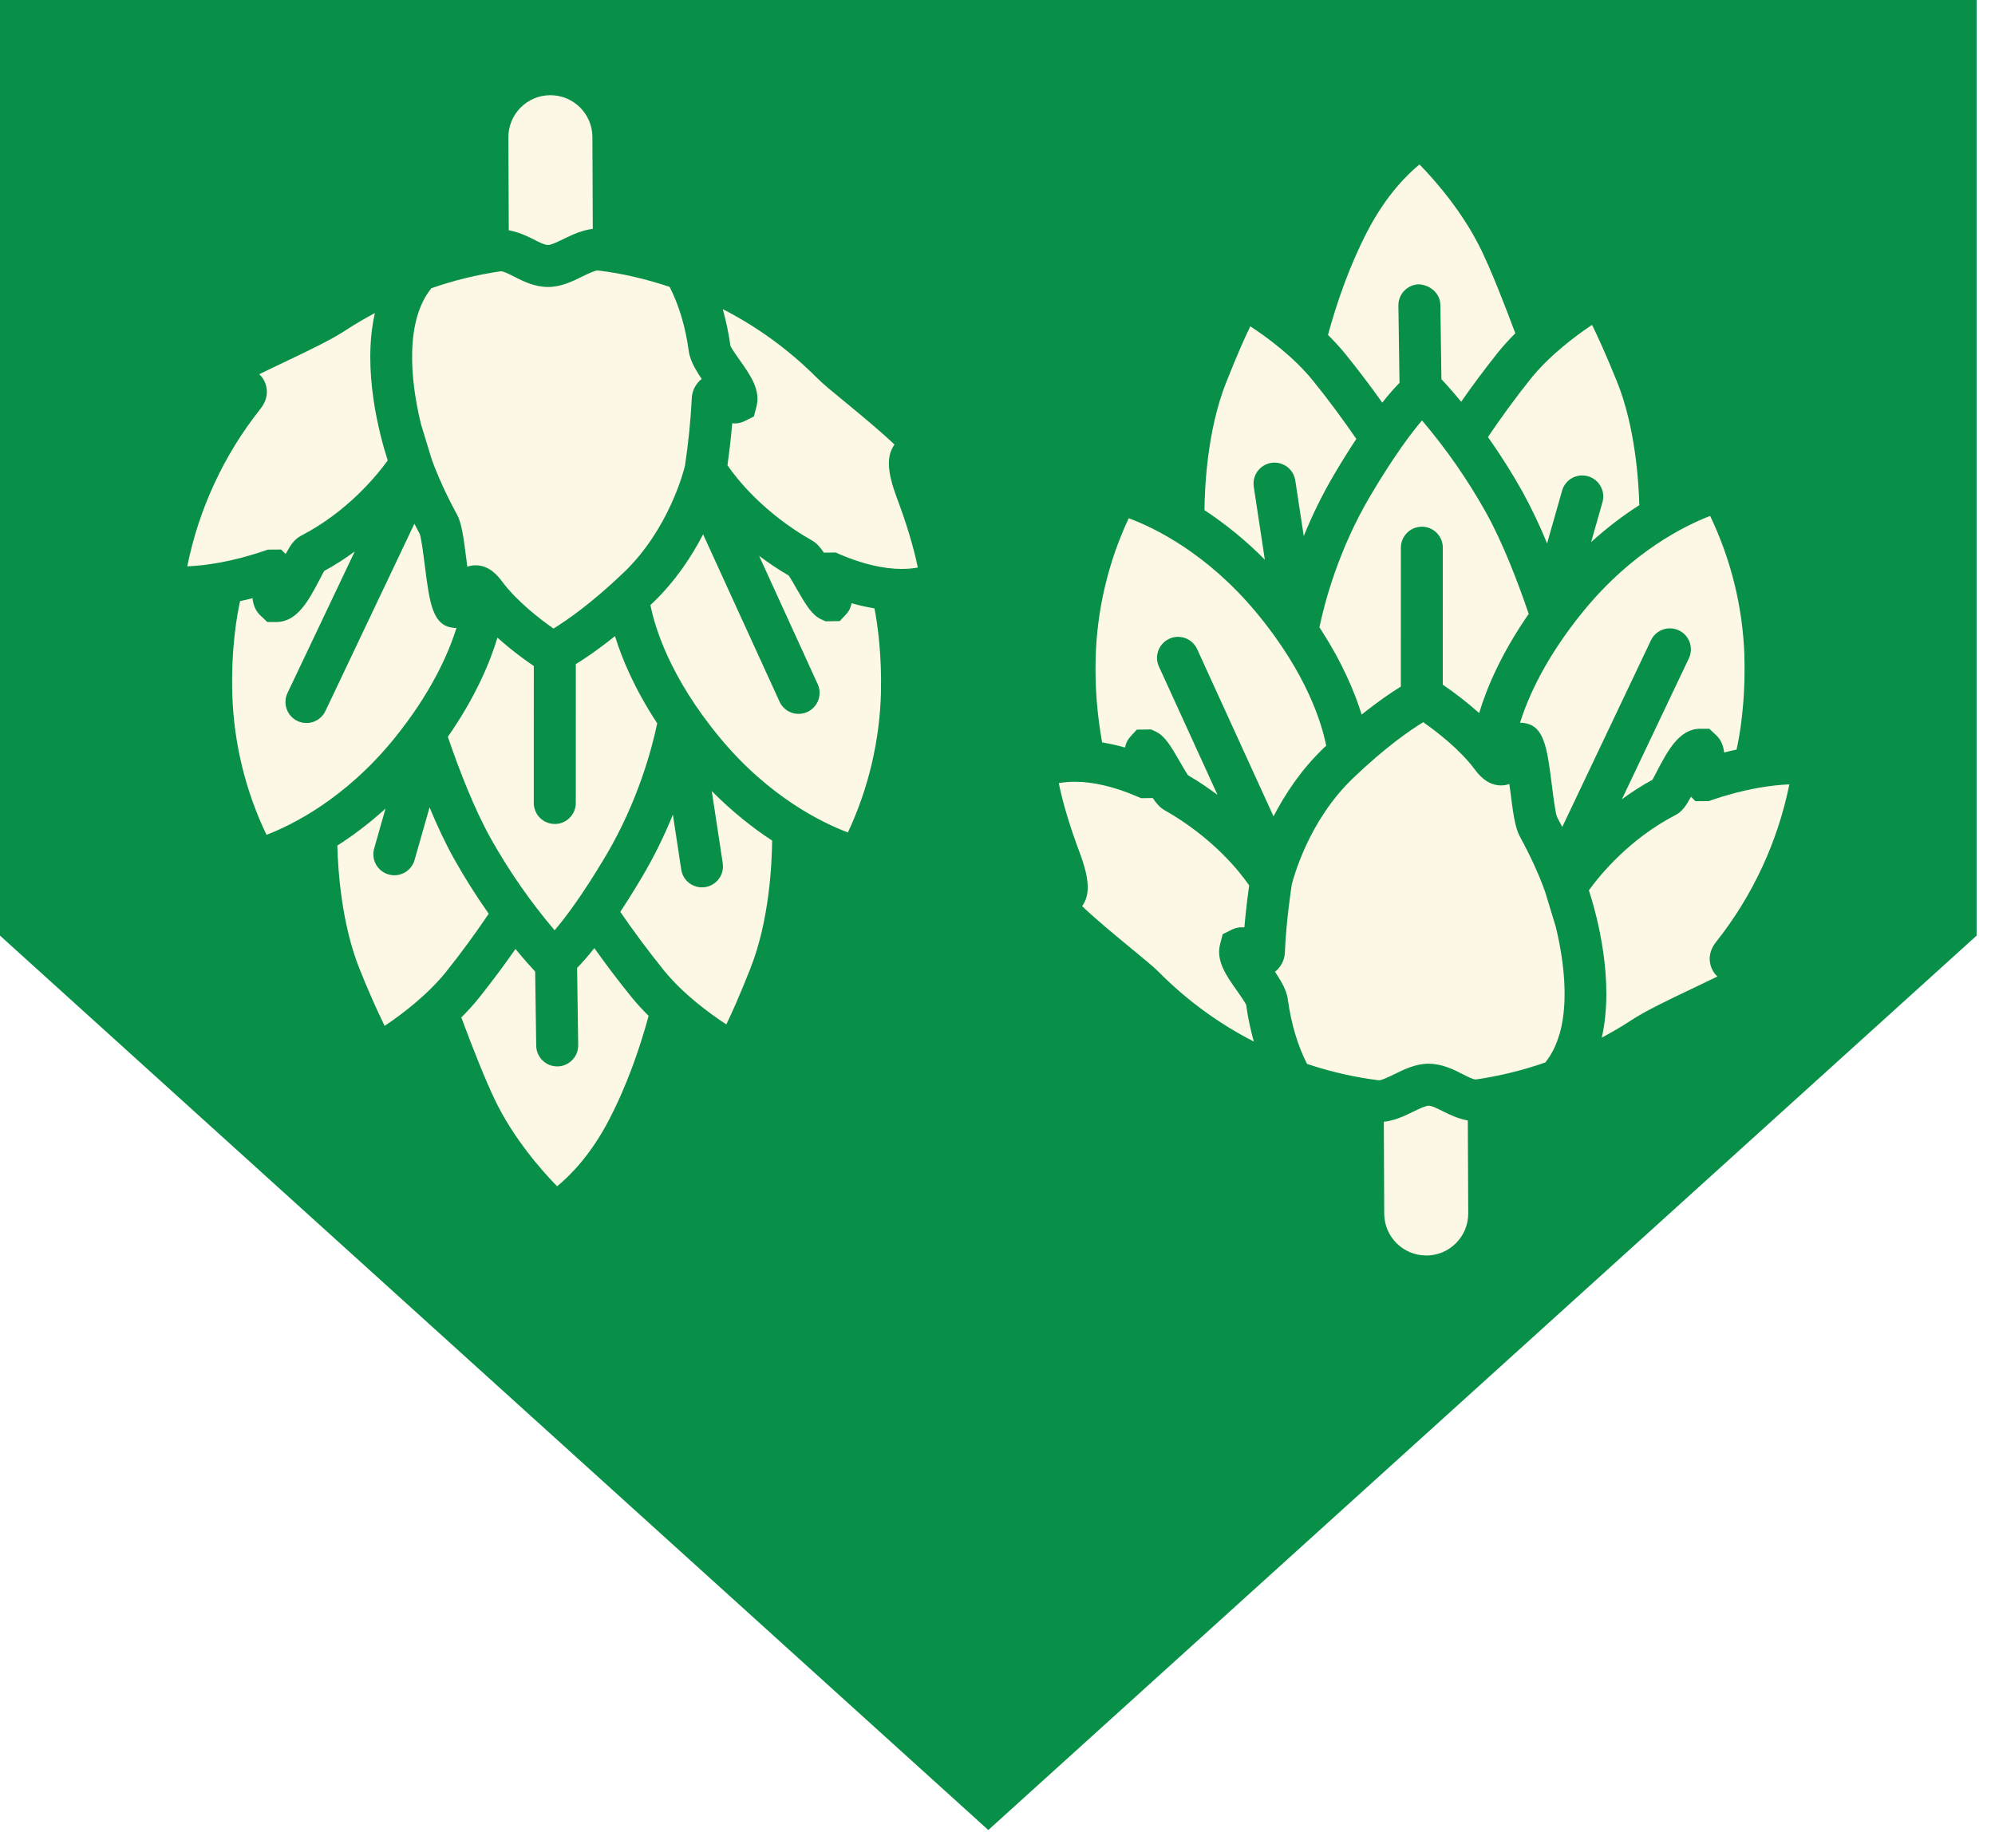
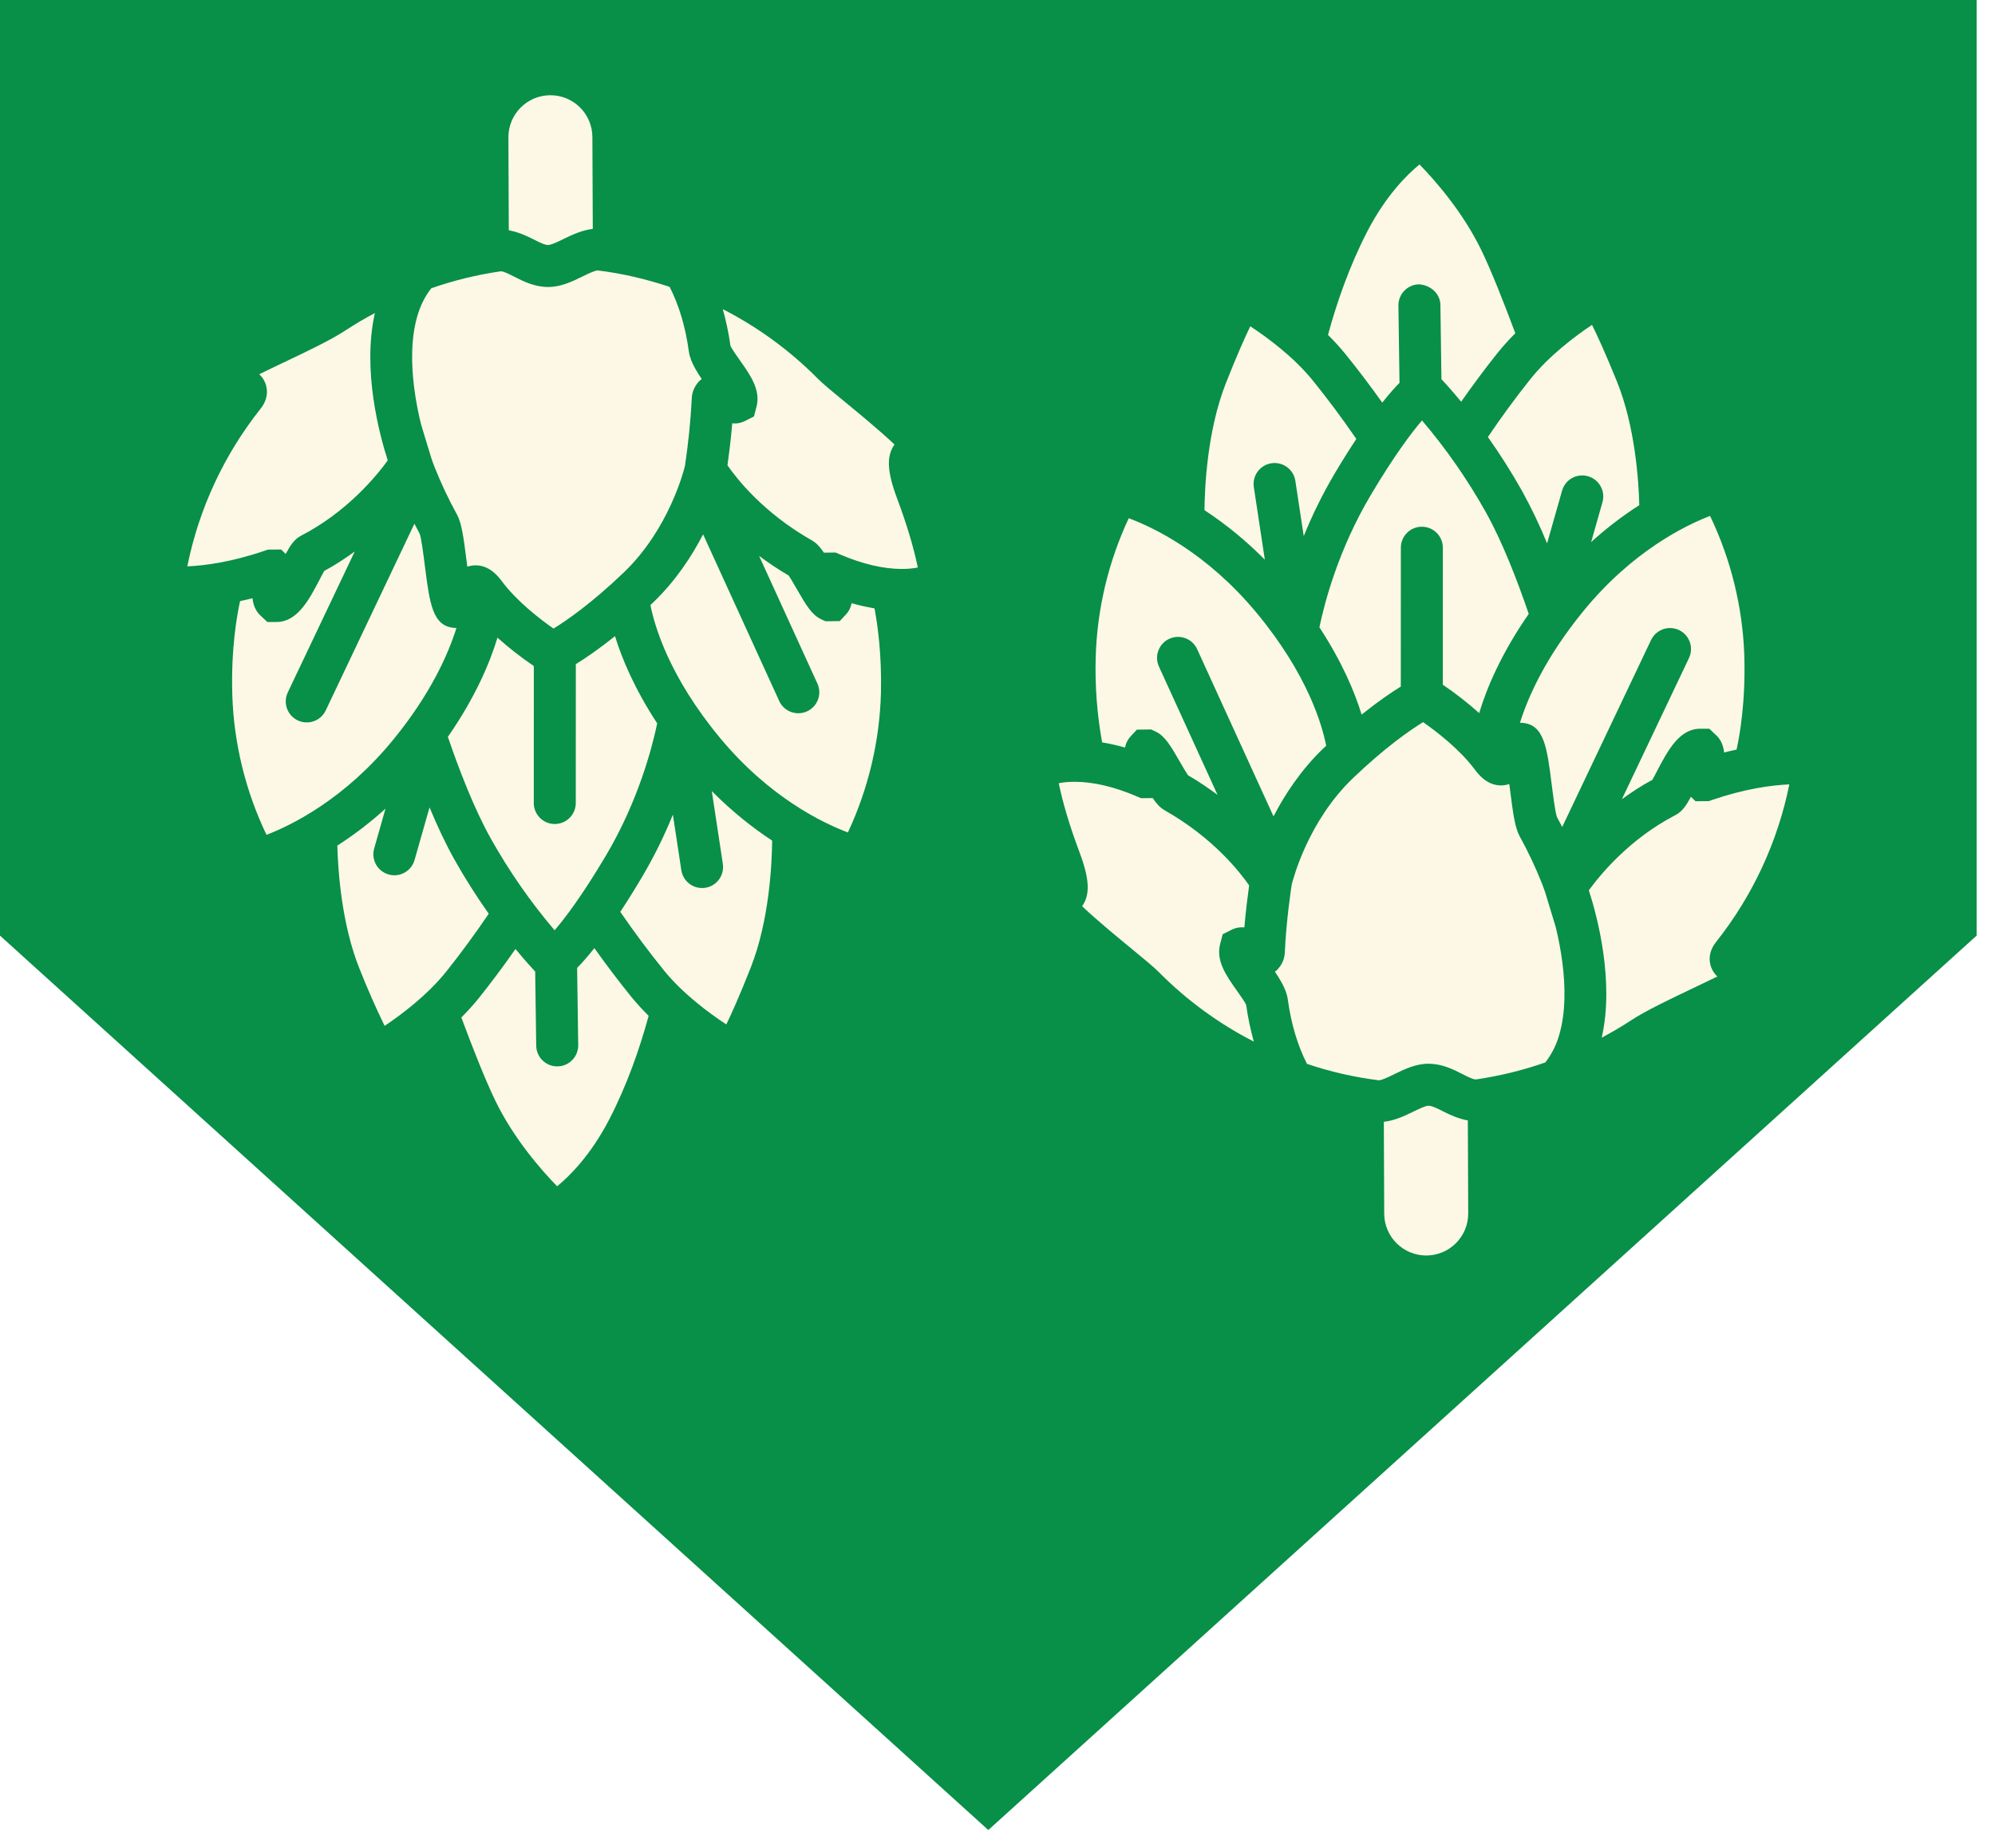
<svg xmlns="http://www.w3.org/2000/svg" width="95" height="88" viewBox="0 0 95 88">
  <g fill="none" fill-rule="evenodd">
-     <path d="M46.834 82.747L4 43.907V2h85.67v41.906l-42.836 38.84" fill="#FDF8E6" />
-     <path d="M0 44.557l47.062 42.595 47.063-42.595V0H0v44.557zM67.923 59.79h-.008a2 2 0 0 1-2-1.99l-.018-4.376c.507-.057.968-.27 1.377-.47.254-.124.6-.295.752-.296.166 0 .438.14.7.273.323.166.73.35 1.17.43l.02 4.423a2 2 0 0 1-1.993 2.008zm6.328-10.514c-.143.494-.36.94-.665 1.322a17.76 17.76 0 0 1-3.308.81c-.136 0-.405-.138-.642-.26-.428-.217-.962-.49-1.62-.49-.608.002-1.146.267-1.62.5-.237.115-.594.29-.734.29a17.46 17.46 0 0 1-3.423-.783c-.44-.866-.752-1.89-.914-3.072-.037-.276-.15-.542-.293-.802a6.04 6.04 0 0 0-.32-.512c.096-.07.172-.157.24-.25.137-.188.222-.417.233-.674.06-1.483.303-3.065.328-3.23.078-.31.8-3.04 2.914-5.062 1.54-1.477 2.727-2.293 3.344-2.67.63.44 1.74 1.29 2.454 2.247.156.208.57.764 1.252.764.147 0 .28-.025.397-.067l.04.298c.142 1.128.234 1.785.454 2.19.548 1.005.883 1.788 1.063 2.25.003.013.01.024.014.036.106.275.153.427.154.43l.49 1.61c.124.514.237 1.086.314 1.684.15 1.156.16 2.393-.147 3.442zm-6.543-24.192a1 1 0 0 0-1 1l-.002 6.613c-.44.27-1.074.7-1.866 1.335-.324-1.057-.925-2.5-2.01-4.157.24-1.156.9-3.7 2.45-6.308 1.116-1.878 1.933-2.958 2.435-3.544a27.375 27.375 0 0 1 3.034 4.362c.793 1.416 1.508 3.272 2.047 4.85-1.314 1.894-2.004 3.54-2.36 4.724a16.68 16.68 0 0 0-1.732-1.353l.002-6.523a1 1 0 0 0-1-1zm13.818 21.074a1.1 1.1 0 0 0 .256.346c-.4.196-.805.39-1.154.555-1.177.56-2.29 1.09-2.99 1.555-.444.295-.902.55-1.363.803.615-2.717-.226-5.822-.614-7.018.54-.745 1.94-2.452 4.122-3.582.32-.164.505-.442.74-.873l.216.212.627-.004.157-.054c1.57-.537 2.823-.707 3.684-.744a17.712 17.712 0 0 1-3.486 7.5c-.463.583-.29 1.105-.195 1.302zm1.537-14.96c.07 2.26-.23 3.886-.37 4.5-.195.044-.386.083-.592.138-.03-.28-.116-.545-.325-.77l-.38-.36h-.44c-.993 0-1.55 1.065-2.045 2.006-.085.164-.16.315-.225.425-.53.285-1.005.6-1.452.925l3.192-6.717a1 1 0 0 0-1.807-.857l-4.226 8.896c-.08-.157-.16-.312-.25-.48-.08-.203-.18-.996-.246-1.52-.228-1.8-.365-2.888-1.412-2.96l-.102-.003c.384-1.232 1.216-3.11 3.013-5.31 2.32-2.844 4.84-4.08 6.04-4.54a16.736 16.736 0 0 1 1.63 6.627zM75.81 15.47c.263.53.65 1.376 1.185 2.694.865 2.135 1.036 4.71 1.067 5.893-.72.46-1.497 1.037-2.294 1.76l.54-1.9a1 1 0 0 0-.69-1.236.994.994 0 0 0-1.234.69l-.713 2.507a24.217 24.217 0 0 0-1.177-2.47 29.6 29.6 0 0 0-1.64-2.595c.61-.9 1.282-1.83 2.015-2.748.9-1.126 2.13-2.05 2.942-2.593zm-10.68-4.486c.875-1.676 1.862-2.66 2.466-3.152.744.764 2.068 2.268 2.948 4.09.46.953 1.046 2.428 1.614 3.95-.297.296-.585.61-.852.945a45.48 45.48 0 0 0-1.727 2.316c-.42-.51-.75-.875-.94-1.074l-.05-3.532c-.007-.553-.473-.948-1.013-.987a1 1 0 0 0-.986 1.015l.053 3.678c-.214.216-.488.52-.82.942a46.834 46.834 0 0 0-1.768-2.33 11.637 11.637 0 0 0-.818-.896c.426-1.562 1.033-3.314 1.892-4.966zm-6.752 7.258c.523-1.326.904-2.175 1.16-2.703.816.535 2.056 1.45 2.965 2.566.76.935 1.454 1.883 2.084 2.797a40 40 0 0 0-1.027 1.643 22.237 22.237 0 0 0-1.477 2.985l-.4-2.63a1 1 0 1 0-1.977.3l.524 3.454a17.718 17.718 0 0 0-2.874-2.36c.01-1.09.132-3.798 1.022-6.052zM53.75 24.68c1.2.445 3.713 1.65 6.077 4.493 2.434 2.93 3.13 5.344 3.325 6.342-.04.036-.073.065-.112.102-1.084 1.038-1.857 2.217-2.396 3.262l-3.637-7.965a1 1 0 1 0-1.82.83l2.79 6.11c-.43-.318-.887-.633-1.407-.935-.096-.14-.264-.43-.38-.634-.465-.808-.727-1.238-1.158-1.446l-.217-.1-.68.008-.296.32a1.05 1.05 0 0 0-.267.533 9.366 9.366 0 0 0-1.09-.244 19.634 19.634 0 0 1-.308-4.03 16.77 16.77 0 0 1 1.575-6.647zM51.178 37.23c.883 0 1.88.234 2.952.693l.205.088.557-.006c.187.28.35.457.566.58 2.325 1.32 3.6 2.962 4.025 3.58-.06.43-.156 1.17-.227 2a1.11 1.11 0 0 0-.558.087l-.474.238-.122.466c-.21.798.297 1.513.785 2.203.157.223.42.594.455.703.083.614.212 1.19.363 1.74a17.75 17.75 0 0 1-4.51-3.297c-.257-.26-.737-.653-1.344-1.152-.556-.458-1.614-1.324-2.32-1.997.003-.002.004-.005.005-.007.382-.55.347-1.287-.123-2.543-.47-1.262-.79-2.316-.995-3.31a4.12 4.12 0 0 1 .76-.065zM11.063 33.13c-.07-2.26.232-3.888.37-4.503.194-.043.386-.082.592-.137.03.28.116.545.324.772l.38.36h.44c.993 0 1.55-1.067 2.044-2.008.085-.163.16-.313.226-.424.53-.285 1.004-.6 1.452-.925l-3.192 6.72a1 1 0 1 0 1.807.856l4.227-8.9c.082.16.16.314.252.482.078.203.18.996.245 1.52.23 1.802.367 2.89 1.413 2.96l.093.003c-.39 1.244-1.225 3.136-3.003 5.314-2.322 2.843-4.844 4.077-6.042 4.538a16.65 16.65 0 0 1-1.627-6.63zm15.355 6.112a1 1 0 0 0 1-1l.002-6.613c.44-.27 1.074-.7 1.866-1.336.323 1.058.923 2.498 2.01 4.156-.243 1.16-.908 3.712-2.45 6.31-1.116 1.878-1.934 2.958-2.436 3.544a27.508 27.508 0 0 1-3.034-4.362c-.794-1.416-1.51-3.273-2.05-4.85 1.316-1.894 2.006-3.54 2.362-4.725.677.61 1.336 1.084 1.732 1.352l-.002 6.522a1 1 0 0 0 1 1zm-8.103 9.614a39.68 39.68 0 0 1-1.185-2.694c-.865-2.135-1.036-4.71-1.067-5.892.72-.46 1.497-1.037 2.294-1.76l-.54 1.9a1 1 0 0 0 1.924.547l.714-2.507c.36.867.757 1.72 1.178 2.47a29.6 29.6 0 0 0 1.64 2.595c-.61.9-1.282 1.83-2.016 2.748-.9 1.125-2.13 2.05-2.94 2.593zm10.68 4.486c-.875 1.677-1.862 2.66-2.466 3.153-.746-.764-2.07-2.268-2.95-4.09-.46-.954-1.045-2.428-1.612-3.95.296-.297.585-.61.85-.944a44.526 44.526 0 0 0 1.73-2.317c.42.51.748.875.937 1.075l.05 3.53a1 1 0 0 0 .998.987h.015a1 1 0 0 0 .986-1.013l-.052-3.677c.215-.218.488-.522.82-.943.547.766 1.135 1.55 1.768 2.33.257.316.534.614.818.895-.426 1.562-1.033 3.315-1.893 4.965zm6.752-7.256c-.524 1.325-.905 2.175-1.16 2.7-.815-.534-2.057-1.448-2.965-2.564a44.514 44.514 0 0 1-2.084-2.797 40.25 40.25 0 0 0 1.026-1.645 22.073 22.073 0 0 0 1.478-2.985l.4 2.633a1 1 0 0 0 1.977-.3l-.525-3.454c.99.996 1.974 1.77 2.874 2.357-.01 1.093-.133 3.802-1.023 6.056zm3.185-28.064c.255.26.733.65 1.34 1.148.556.458 1.617 1.328 2.323 2l-.006.007c-.383.55-.347 1.286.122 2.542.465 1.243.788 2.315.994 3.308-.2.04-.454.067-.76.067-.882 0-1.878-.235-2.952-.693l-.204-.09-.557.008c-.187-.28-.352-.457-.566-.58-2.325-1.32-3.6-2.962-4.025-3.58.06-.43.157-1.17.227-2 .173.02.36 0 .557-.087l.475-.24.122-.465c.208-.796-.297-1.51-.787-2.202-.156-.222-.42-.594-.454-.703a13.14 13.14 0 0 0-.364-1.74 17.74 17.74 0 0 1 4.512 3.3zm-1.814 15.39a1 1 0 1 0 1.82-.83l-2.79-6.11c.43.32.887.634 1.407.935.097.14.264.43.38.634.465.808.726 1.237 1.162 1.45l.216.098.677-.01.296-.32c.15-.16.23-.338.266-.532.372.11.734.185 1.09.246.154.807.35 2.217.308 4.027a16.746 16.746 0 0 1-1.574 6.644c-1.205-.454-3.734-1.67-6.078-4.49-2.435-2.93-3.13-5.344-3.325-6.342l.112-.103c1.084-1.038 1.857-2.218 2.396-3.263l3.638 7.964zM26.2 4.534h.01a2 2 0 0 1 2 1.992l.018 4.373c-.498.06-.968.274-1.376.473-.253.125-.6.295-.753.295-.168 0-.44-.138-.7-.273-.324-.165-.732-.35-1.172-.428l-.018-4.424a2 2 0 0 1 1.99-2.008zm-6.327 10.517c.144-.495.362-.942.666-1.324a17.72 17.72 0 0 1 3.31-.808c.135 0 .404.137.64.258.43.22.962.49 1.618.49.61-.002 1.148-.265 1.624-.498.236-.116.59-.29.733-.29 1.17.14 2.313.413 3.423.782.44.866.753 1.89.913 3.072.04.274.152.54.295.8.096.174.204.346.32.515-.096.068-.173.155-.24.25-.137.186-.222.415-.233.673a32.59 32.59 0 0 1-.326 3.218c-.055.227-.764 3.017-2.914 5.075-1.54 1.475-2.727 2.292-3.345 2.67-.63-.44-1.74-1.29-2.453-2.247-.157-.21-.57-.765-1.252-.765-.15 0-.28.024-.4.066a28.726 28.726 0 0 0-.037-.298c-.142-1.128-.234-1.785-.455-2.19a19.86 19.86 0 0 1-1.062-2.25c-.004-.013-.01-.025-.015-.038a8.044 8.044 0 0 1-.154-.43l-.48-1.575a15.43 15.43 0 0 1-.324-1.72c-.15-1.154-.158-2.39.147-3.438zM12.6 18.168a1.106 1.106 0 0 0-.256-.345c.4-.197.805-.39 1.155-.556 1.176-.56 2.288-1.09 2.99-1.556.442-.294.9-.55 1.362-.802-.615 2.717.225 5.823.613 7.018-.54.745-1.94 2.453-4.12 3.582-.32.164-.508.442-.742.874l-.216-.213-.628.004-.158.054c-1.568.536-2.822.707-3.683.744a17.68 17.68 0 0 1 3.485-7.502c.462-.583.29-1.105.195-1.302z" fill="#088F48" />
+     <path d="M46.834 82.747L4 43.906V2h85.67v41.906L46.833 82.747" fill="#FDF8E6" />
+     <path d="M0 44.557l47.062 42.595 47.063-42.595V0H0v44.557zm67.923 15.234h-.008c-1.1 0-1.995-.89-2-1.992l-.018-4.375c.507-.057.968-.269 1.377-.471.254-.123.6-.294.752-.295.166 0 .438.139.701.273.322.165.728.348 1.17.428l.018 4.424a2 2 0 0 1-1.992 2.008zm6.328-10.515a3.806 3.806 0 0 1-.666 1.322 17.76 17.76 0 0 1-3.308.809c-.136 0-.405-.137-.642-.258-.428-.218-.962-.491-1.619-.491-.609.002-1.147.267-1.622.499-.236.116-.593.29-.733.29h-.001a17.461 17.461 0 0 1-3.423-.782c-.441-.866-.752-1.891-.914-3.072-.037-.276-.15-.542-.293-.802a6.04 6.04 0 0 0-.319-.513c.095-.069.171-.157.239-.25.137-.188.222-.417.233-.674.061-1.483.303-3.065.328-3.229.077-.31.8-3.041 2.913-5.063 1.541-1.477 2.727-2.293 3.344-2.671.63.441 1.739 1.291 2.454 2.248.156.209.57.765 1.252.765.147 0 .28-.025.397-.067l.038.298c.143 1.128.235 1.785.455 2.189a19.707 19.707 0 0 1 1.063 2.252c.003.012.009.023.014.035.105.274.152.426.153.43l.489 1.61c.125.513.238 1.085.315 1.683.15 1.156.159 2.393-.147 3.442zm-6.544-24.192a1 1 0 0 0-1 1l-.002 6.613c-.44.27-1.074.699-1.866 1.335-.323-1.057-.924-2.499-2.01-4.157.24-1.156.9-3.699 2.451-6.308 1.116-1.878 1.933-2.958 2.435-3.544a27.375 27.375 0 0 1 3.034 4.362c.794 1.416 1.509 3.272 2.048 4.851-1.314 1.893-2.004 3.54-2.36 4.723a16.68 16.68 0 0 0-1.732-1.352l.002-6.523a1 1 0 0 0-1-1zm13.818 21.074c.068.142.156.256.256.346-.4.196-.806.389-1.155.555-1.177.56-2.289 1.09-2.991 1.556-.443.295-.901.551-1.362.803.615-2.717-.226-5.822-.614-7.018.541-.745 1.94-2.452 4.123-3.582.319-.164.505-.442.74-.873l.216.212.627-.004.157-.054c1.569-.536 2.823-.706 3.684-.743a17.712 17.712 0 0 1-3.486 7.501c-.463.582-.291 1.104-.195 1.301zm1.537-14.961c.07 2.26-.231 3.887-.369 4.502-.196.043-.387.082-.593.137-.03-.279-.116-.545-.325-.771l-.379-.36h-.44c-.994 0-1.552 1.066-2.046 2.007-.085.164-.16.315-.225.425-.531.285-1.005.6-1.452.925l3.192-6.717a1 1 0 1 0-1.807-.857l-4.227 8.896c-.082-.157-.16-.312-.252-.479-.078-.204-.179-.997-.245-1.521-.228-1.801-.365-2.888-1.412-2.959l-.102-.004c.384-1.233 1.216-3.112 3.013-5.312 2.32-2.843 4.84-4.079 6.039-4.539a16.736 16.736 0 0 1 1.63 6.627zM75.81 15.471c.263.528.65 1.375 1.185 2.693.865 2.135 1.036 4.711 1.067 5.893a17.114 17.114 0 0 0-2.294 1.76l.54-1.901a1 1 0 0 0-.689-1.235.994.994 0 0 0-1.235.688l-.713 2.508a24.217 24.217 0 0 0-1.178-2.471 29.6 29.6 0 0 0-1.641-2.594c.61-.9 1.283-1.829 2.016-2.748.899-1.126 2.131-2.05 2.942-2.593zm-10.681-4.487c.876-1.676 1.863-2.659 2.467-3.152.744.764 2.068 2.268 2.948 4.089.461.954 1.046 2.429 1.614 3.95a11.33 11.33 0 0 0-.852.946 45.48 45.48 0 0 0-1.727 2.316c-.42-.51-.75-.875-.939-1.074l-.049-3.531c-.008-.553-.474-.948-1.014-.987a1 1 0 0 0-.986 1.014l.052 3.678c-.214.216-.488.521-.821.942a46.834 46.834 0 0 0-1.767-2.33 11.637 11.637 0 0 0-.818-.896c.426-1.561 1.033-3.313 1.892-4.965zm-6.751 7.258c.523-1.326.904-2.175 1.16-2.703.816.536 2.056 1.451 2.965 2.567a44.615 44.615 0 0 1 2.084 2.797 40 40 0 0 0-1.027 1.643 22.237 22.237 0 0 0-1.477 2.985l-.4-2.631a.999.999 0 1 0-1.977.3l.524 3.454a17.718 17.718 0 0 0-2.874-2.359c.01-1.09.132-3.799 1.022-6.053zm-4.628 6.437c1.199.446 3.713 1.651 6.077 4.494 2.434 2.93 3.13 5.344 3.325 6.342-.039.036-.073.065-.112.102-1.084 1.038-1.857 2.217-2.396 3.262l-3.637-7.964a.999.999 0 1 0-1.819.83l2.79 6.109c-.43-.318-.888-.633-1.408-.935-.096-.14-.264-.43-.38-.633-.465-.808-.727-1.238-1.158-1.446l-.217-.101-.679.009-.297.32a1.05 1.05 0 0 0-.266.533 9.366 9.366 0 0 0-1.091-.245 19.634 19.634 0 0 1-.307-4.029 16.769 16.769 0 0 1 1.575-6.648zm-2.572 12.553c.883 0 1.88.234 2.952.693l.205.088.557-.006c.187.279.351.457.566.58 2.325 1.319 3.599 2.962 4.025 3.58-.06.43-.156 1.169-.227 1.999a1.11 1.11 0 0 0-.558.088l-.474.238-.122.466c-.209.798.297 1.513.785 2.203.157.222.42.593.455.702.083.614.212 1.189.363 1.741a17.751 17.751 0 0 1-4.511-3.298c-.256-.26-.736-.653-1.343-1.152-.557-.458-1.615-1.324-2.321-1.997.003-.002.004-.005.005-.007.382-.55.347-1.287-.123-2.543-.471-1.262-.79-2.316-.995-3.309a4.12 4.12 0 0 1 .761-.066zm-40.115-4.103c-.071-2.26.232-3.887.37-4.502.194-.043.386-.082.592-.137.03.281.116.545.324.772l.38.359h.44c.994 0 1.552-1.066 2.045-2.007.085-.163.16-.313.226-.424.53-.285 1.004-.601 1.452-.925L13.7 32.984a1 1 0 0 0 1.807.857l4.227-8.9c.082.159.16.313.252.481.078.203.179.996.245 1.52.228 1.802.366 2.89 1.412 2.96l.093.003c-.39 1.244-1.225 3.136-3.003 5.314-2.322 2.844-4.844 4.078-6.042 4.539a16.651 16.651 0 0 1-1.628-6.629zm15.355 6.113a1 1 0 0 0 1-1l.002-6.613c.44-.27 1.074-.698 1.866-1.335.323 1.058.923 2.498 2.009 4.156-.242 1.16-.907 3.712-2.449 6.309-1.116 1.879-1.934 2.959-2.436 3.545a27.508 27.508 0 0 1-3.034-4.362c-.794-1.416-1.51-3.273-2.049-4.85 1.315-1.894 2.005-3.541 2.361-4.725a16.436 16.436 0 0 0 1.732 1.352l-.002 6.523a1 1 0 0 0 1 1zm-8.103 9.614a39.68 39.68 0 0 1-1.185-2.694c-.865-2.135-1.036-4.711-1.067-5.892a17.177 17.177 0 0 0 2.294-1.76l-.54 1.9a1 1 0 0 0 1.924.547l.713-2.507c.361.867.757 1.72 1.178 2.471a29.6 29.6 0 0 0 1.641 2.594 44.355 44.355 0 0 1-2.017 2.748c-.899 1.125-2.13 2.05-2.941 2.593zm10.68 4.486c-.875 1.677-1.862 2.659-2.466 3.153-.745-.764-2.069-2.268-2.948-4.089-.462-.955-1.046-2.429-1.613-3.951.296-.297.585-.61.851-.944a44.526 44.526 0 0 0 1.728-2.318c.42.51.749.875.938 1.075l.049 3.531a1 1 0 0 0 .999.986h.015a1 1 0 0 0 .986-1.013l-.052-3.677c.215-.218.488-.522.821-.943.546.766 1.134 1.55 1.767 2.331.257.315.534.613.818.894-.426 1.562-1.033 3.315-1.893 4.965zm6.752-7.256c-.524 1.325-.905 2.175-1.16 2.701-.815-.535-2.057-1.449-2.965-2.565a44.514 44.514 0 0 1-2.084-2.797 40.25 40.25 0 0 0 1.026-1.645 22.073 22.073 0 0 0 1.478-2.985l.4 2.633a1 1 0 1 0 1.977-.301l-.524-3.453c.989.996 1.974 1.77 2.874 2.357-.01 1.092-.132 3.801-1.022 6.055zm3.185-28.064c.255.259.733.651 1.339 1.148.557.458 1.618 1.328 2.324 1.999l-.006.008c-.382.55-.346 1.286.123 2.542.465 1.244.788 2.316.994 3.309a4.002 4.002 0 0 1-.759.067c-.883.001-1.879-.235-2.953-.693l-.204-.089-.557.007c-.187-.279-.352-.457-.566-.581-2.325-1.319-3.599-2.961-4.025-3.58.06-.43.157-1.17.227-1.999.174.02.361 0 .558-.087l.475-.239.122-.466c.208-.796-.297-1.511-.787-2.202-.156-.222-.42-.594-.454-.703a13.139 13.139 0 0 0-.364-1.74 17.74 17.74 0 0 1 4.513 3.299zm-1.814 15.389a1 1 0 0 0 1.819-.829l-2.79-6.109c.43.318.888.633 1.408.934.097.14.264.431.381.634.464.807.725 1.236 1.161 1.448l.216.099.677-.01.296-.319c.15-.162.229-.339.266-.533.372.109.734.185 1.091.246.153.807.348 2.217.307 4.027a16.746 16.746 0 0 1-1.574 6.645c-1.205-.454-3.734-1.669-6.078-4.489-2.435-2.932-3.13-5.345-3.325-6.343l.112-.103c1.084-1.037 1.857-2.217 2.396-3.262l3.637 7.964zM26.201 4.535h.009c1.101 0 1.995.89 1.999 1.992l.019 4.373c-.498.059-.968.274-1.376.473-.253.125-.601.295-.753.295-.167 0-.438-.138-.7-.273-.323-.165-.731-.349-1.171-.428l-.018-4.424a2 2 0 0 1 1.991-2.008zm-6.328 10.517c.144-.495.362-.942.666-1.324a17.72 17.72 0 0 1 3.31-.808c.136 0 .405.137.641.258.429.219.962.49 1.618.49.609-.002 1.148-.265 1.624-.498.236-.116.591-.29.733-.29 1.169.14 2.313.413 3.423.782.441.866.753 1.891.913 3.072.038.274.151.541.294.8.096.174.204.346.319.515a1.095 1.095 0 0 0-.24.25 1.224 1.224 0 0 0-.232.674 32.59 32.59 0 0 1-.326 3.218c-.055.226-.764 3.016-2.914 5.074-1.541 1.475-2.727 2.292-3.345 2.67-.63-.441-1.739-1.29-2.453-2.247-.157-.209-.571-.765-1.252-.765-.149 0-.281.024-.399.066a28.726 28.726 0 0 0-.038-.297c-.142-1.128-.234-1.785-.455-2.19a19.861 19.861 0 0 1-1.062-2.25c-.004-.013-.01-.025-.015-.038a8.044 8.044 0 0 1-.154-.429l-.479-1.576a15.431 15.431 0 0 1-.324-1.718c-.149-1.155-.158-2.39.147-3.439zM12.6 18.168a1.106 1.106 0 0 0-.256-.345c.4-.197.805-.39 1.155-.556 1.177-.56 2.289-1.089 2.99-1.556a18.07 18.07 0 0 1 1.363-.803c-.615 2.717.225 5.823.613 7.018-.54.745-1.939 2.453-4.121 3.582-.32.164-.507.442-.741.874l-.216-.213-.628.005-.157.054c-1.568.536-2.822.707-3.683.744a17.68 17.68 0 0 1 3.486-7.502c.462-.583.291-1.105.195-1.302z" fill="#088F48" />
  </g>
</svg>
